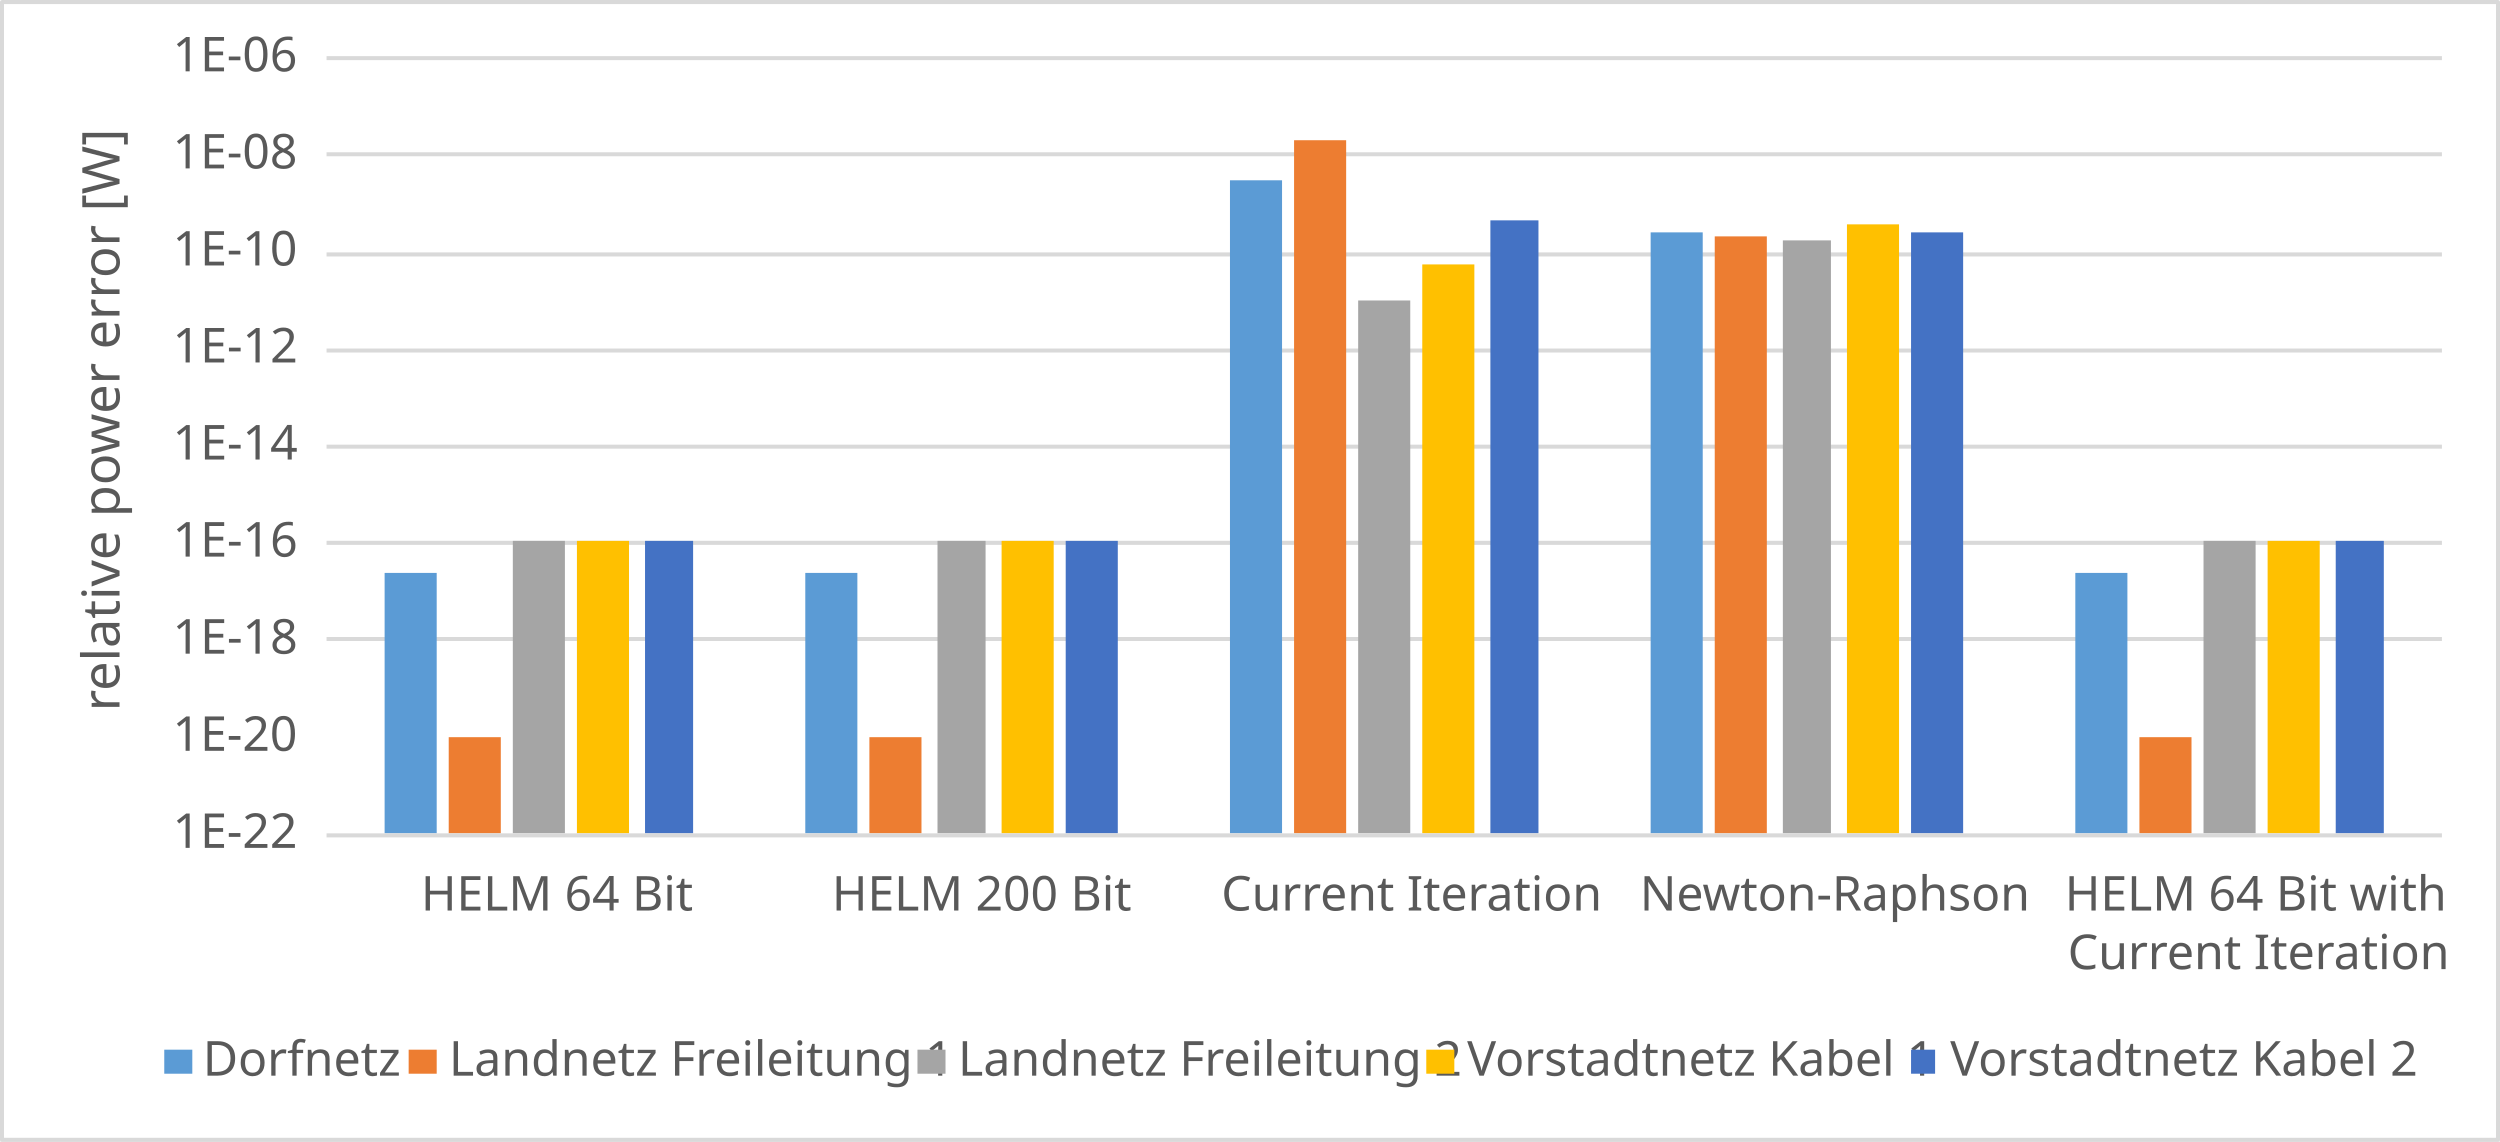
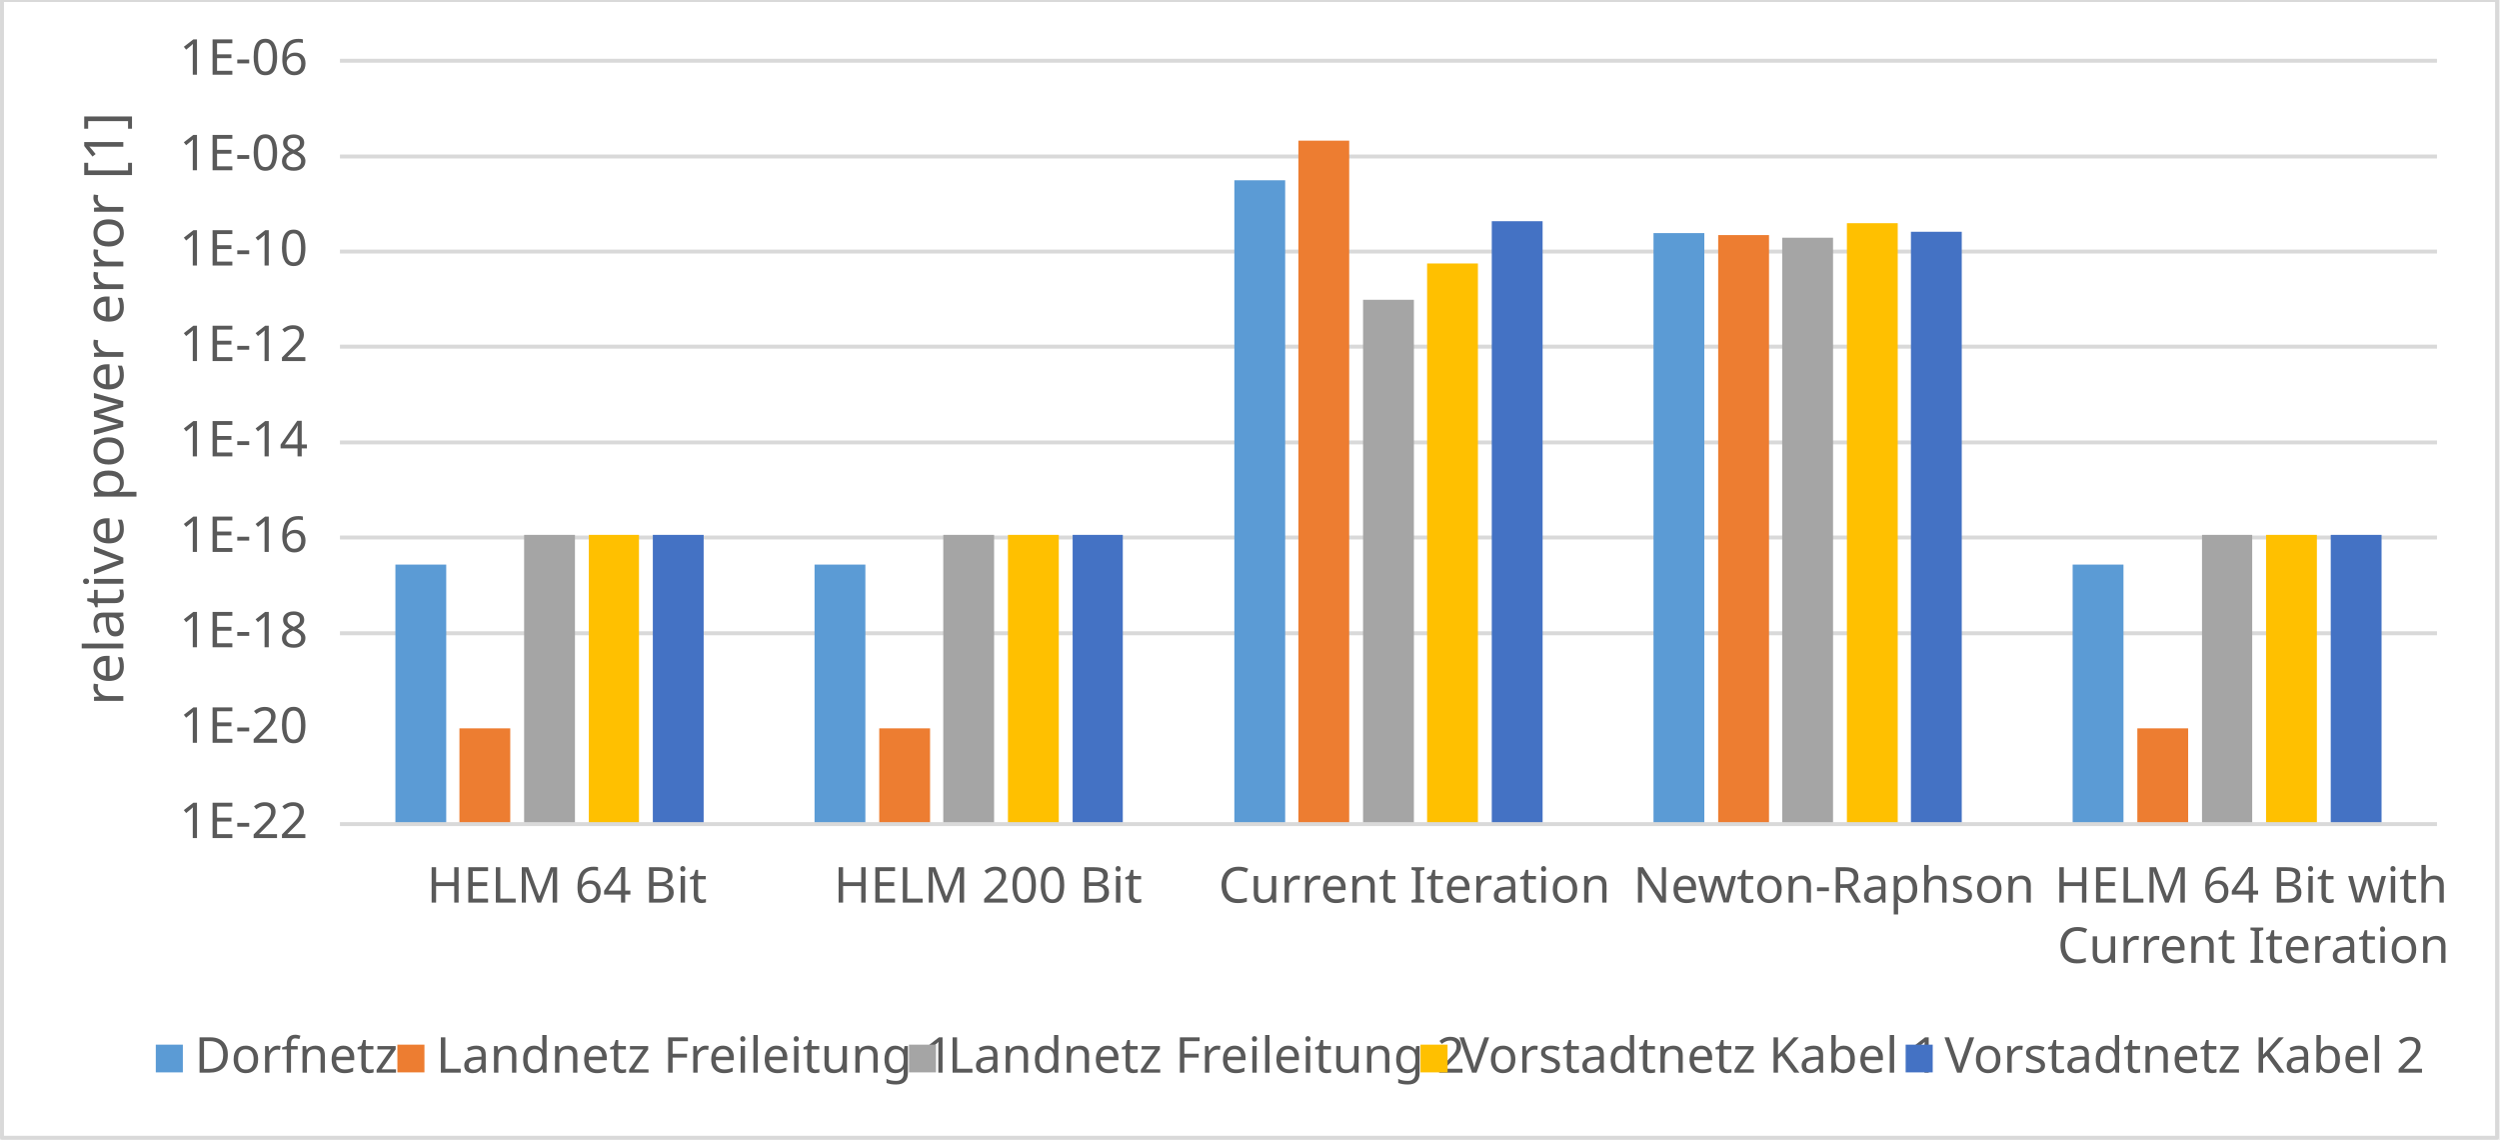
- <svg xmlns="http://www.w3.org/2000/svg" id="svg2" version="1.1" width="585.001" height="267.194" xml:space="preserve">
-   <defs id="defs6">
-     <clipPath clipPathUnits="userSpaceOnUse" id="clipPath32">
-       <path d="m 72,507 468,0 0,213 -468,0 0,-213 z" clip-rule="evenodd" id="path34" />
-     </clipPath>
-     <clipPath clipPathUnits="userSpaceOnUse" id="clipPath44">
-       <path d="m 72,507 468,0 0,213 -468,0 0,-213 z" clip-rule="evenodd" id="path46" />
-     </clipPath>
-     <clipPath clipPathUnits="userSpaceOnUse" id="clipPath56">
-       <path d="m 72,507 468,0 0,213 -468,0 0,-213 z" clip-rule="evenodd" id="path58" />
-     </clipPath>
-     <clipPath clipPathUnits="userSpaceOnUse" id="clipPath68">
-       <path d="m 72,507 468,0 0,213 -468,0 0,-213 z" clip-rule="evenodd" id="path70" />
-     </clipPath>
-     <clipPath clipPathUnits="userSpaceOnUse" id="clipPath80">
-       <path d="m 72,507 468,0 0,213 -468,0 0,-213 z" clip-rule="evenodd" id="path82" />
-     </clipPath>
-     <clipPath clipPathUnits="userSpaceOnUse" id="clipPath92">
-       <path d="m 72,507 468,0 0,213 -468,0 0,-213 z" clip-rule="evenodd" id="path94" />
-     </clipPath>
-     <clipPath clipPathUnits="userSpaceOnUse" id="clipPath104">
-       <path d="m 72,507 468,0 0,213 -468,0 0,-213 z" clip-rule="evenodd" id="path106" />
-     </clipPath>
-     <clipPath clipPathUnits="userSpaceOnUse" id="clipPath116">
-       <path d="m 72,507 468,0 0,213 -468,0 0,-213 z" clip-rule="evenodd" id="path118" />
-     </clipPath>
-     <clipPath clipPathUnits="userSpaceOnUse" id="clipPath128">
-       <path d="m 72,507 468,0 0,213 -468,0 0,-213 z" clip-rule="evenodd" id="path130" />
-     </clipPath>
-     <clipPath clipPathUnits="userSpaceOnUse" id="clipPath140">
-       <path d="m 72,507 468,0 0,213 -468,0 0,-213 z" clip-rule="evenodd" id="path142" />
-     </clipPath>
-     <clipPath clipPathUnits="userSpaceOnUse" id="clipPath152">
-       <path d="m 72,507 468,0 0,213 -468,0 0,-213 z" clip-rule="evenodd" id="path154" />
-     </clipPath>
-     <clipPath clipPathUnits="userSpaceOnUse" id="clipPath164">
-       <path d="m 72,507 468,0 0,213 -468,0 0,-213 z" clip-rule="evenodd" id="path166" />
-     </clipPath>
-     <clipPath clipPathUnits="userSpaceOnUse" id="clipPath176">
-       <path d="m 72,507 468,0 0,213 -468,0 0,-213 z" clip-rule="evenodd" id="path178" />
-     </clipPath>
-     <clipPath clipPathUnits="userSpaceOnUse" id="clipPath188">
-       <path d="m 72,507 468,0 0,213 -468,0 0,-213 z" clip-rule="evenodd" id="path190" />
-     </clipPath>
-     <clipPath clipPathUnits="userSpaceOnUse" id="clipPath200">
-       <path d="m 72,507 468,0 0,213 -468,0 0,-213 z" clip-rule="evenodd" id="path202" />
-     </clipPath>
-     <clipPath clipPathUnits="userSpaceOnUse" id="clipPath212">
-       <path d="m 72,507 468,0 0,213 -468,0 0,-213 z" clip-rule="evenodd" id="path214" />
-     </clipPath>
-     <clipPath clipPathUnits="userSpaceOnUse" id="clipPath226">
-       <path d="m 72,507 468,0 0,213 -468,0 0,-213 z" clip-rule="evenodd" id="path228" />
-     </clipPath>
-     <clipPath clipPathUnits="userSpaceOnUse" id="clipPath240">
-       <path d="m 72,507 468,0 0,213 -468,0 0,-213 z" clip-rule="evenodd" id="path242" />
-     </clipPath>
-     <clipPath clipPathUnits="userSpaceOnUse" id="clipPath254">
-       <path d="m 72,507 468,0 0,213 -468,0 0,-213 z" clip-rule="evenodd" id="path256" />
-     </clipPath>
-     <clipPath clipPathUnits="userSpaceOnUse" id="clipPath268">
-       <path d="m 72,507 468,0 0,213 -468,0 0,-213 z" clip-rule="evenodd" id="path270" />
-     </clipPath>
-     <clipPath clipPathUnits="userSpaceOnUse" id="clipPath282">
-       <path d="m 72,507 468,0 0,213 -468,0 0,-213 z" clip-rule="evenodd" id="path284" />
-     </clipPath>
-     <clipPath clipPathUnits="userSpaceOnUse" id="clipPath294">
-       <path d="M 4.397e-6,496.5 612,496.5 612,720 4.397e-6,720 l 0,-223.5 z" clip-rule="evenodd" id="path296" />
+ <svg xmlns="http://www.w3.org/2000/svg" width="567.892" height="258.904" id="svg2" version="1.1">
+   <defs id="defs4">
+     <clipPath id="clipPath3277" clipPathUnits="userSpaceOnUse">
+       <path id="path3279" clip-rule="evenodd" d="M 9.2e-7,555 595.32,555 l 0,216.12 -595.32,0 0,-216.12 z" />
+     </clipPath>
+     <clipPath id="clipPath3265" clipPathUnits="userSpaceOnUse">
+       <path id="path3267" clip-rule="evenodd" d="m 70.8,564.36 453.6,0 0,206.76 -453.6,0 0,-206.76 z" />
+     </clipPath>
+     <clipPath id="clipPath3251" clipPathUnits="userSpaceOnUse">
+       <path id="path3253" clip-rule="evenodd" d="m 70.8,564.36 453.6,0 0,206.76 -453.6,0 0,-206.76 z" />
+     </clipPath>
+     <clipPath id="clipPath3237" clipPathUnits="userSpaceOnUse">
+       <path id="path3239" clip-rule="evenodd" d="m 70.8,564.36 453.6,0 0,206.76 -453.6,0 0,-206.76 z" />
+     </clipPath>
+     <clipPath id="clipPath3223" clipPathUnits="userSpaceOnUse">
+       <path id="path3225" clip-rule="evenodd" d="m 70.8,564.36 453.6,0 0,206.76 -453.6,0 0,-206.76 z" />
+     </clipPath>
+     <clipPath id="clipPath3209" clipPathUnits="userSpaceOnUse">
+       <path id="path3211" clip-rule="evenodd" d="m 70.8,564.36 453.6,0 0,206.76 -453.6,0 0,-206.76 z" />
+     </clipPath>
+     <clipPath id="clipPath3195" clipPathUnits="userSpaceOnUse">
+       <path id="path3197" clip-rule="evenodd" d="m 70.8,564.36 453.6,0 0,206.76 -453.6,0 0,-206.76 z" />
+     </clipPath>
+     <clipPath id="clipPath3183" clipPathUnits="userSpaceOnUse">
+       <path id="path3185" clip-rule="evenodd" d="m 70.8,564.36 453.6,0 0,206.76 -453.6,0 0,-206.76 z" />
+     </clipPath>
+     <clipPath id="clipPath3171" clipPathUnits="userSpaceOnUse">
+       <path id="path3173" clip-rule="evenodd" d="m 70.8,564.36 453.6,0 0,206.76 -453.6,0 0,-206.76 z" />
+     </clipPath>
+     <clipPath id="clipPath3159" clipPathUnits="userSpaceOnUse">
+       <path id="path3161" clip-rule="evenodd" d="m 70.8,564.36 453.6,0 0,206.76 -453.6,0 0,-206.76 z" />
+     </clipPath>
+     <clipPath id="clipPath3147" clipPathUnits="userSpaceOnUse">
+       <path id="path3149" clip-rule="evenodd" d="m 70.8,564.36 453.6,0 0,206.76 -453.6,0 0,-206.76 z" />
+     </clipPath>
+     <clipPath id="clipPath3135" clipPathUnits="userSpaceOnUse">
+       <path id="path3137" clip-rule="evenodd" d="m 70.8,564.36 453.6,0 0,206.76 -453.6,0 0,-206.76 z" />
+     </clipPath>
+     <clipPath id="clipPath3123" clipPathUnits="userSpaceOnUse">
+       <path id="path3125" clip-rule="evenodd" d="m 70.8,564.36 453.6,0 0,206.76 -453.6,0 0,-206.76 z" />
+     </clipPath>
+     <clipPath id="clipPath3111" clipPathUnits="userSpaceOnUse">
+       <path id="path3113" clip-rule="evenodd" d="m 70.8,564.36 453.6,0 0,206.76 -453.6,0 0,-206.76 z" />
+     </clipPath>
+     <clipPath id="clipPath3099" clipPathUnits="userSpaceOnUse">
+       <path id="path3101" clip-rule="evenodd" d="m 70.8,564.36 453.6,0 0,206.76 -453.6,0 0,-206.76 z" />
+     </clipPath>
+     <clipPath id="clipPath3087" clipPathUnits="userSpaceOnUse">
+       <path id="path3089" clip-rule="evenodd" d="m 70.8,564.36 453.6,0 0,206.76 -453.6,0 0,-206.76 z" />
+     </clipPath>
+     <clipPath id="clipPath3075" clipPathUnits="userSpaceOnUse">
+       <path id="path3077" clip-rule="evenodd" d="m 70.8,564.36 453.6,0 0,206.76 -453.6,0 0,-206.76 z" />
+     </clipPath>
+     <clipPath id="clipPath3063" clipPathUnits="userSpaceOnUse">
+       <path id="path3065" clip-rule="evenodd" d="m 70.8,564.36 453.6,0 0,206.76 -453.6,0 0,-206.76 z" />
+     </clipPath>
+     <clipPath id="clipPath3051" clipPathUnits="userSpaceOnUse">
+       <path id="path3053" clip-rule="evenodd" d="m 70.8,564.36 453.6,0 0,206.76 -453.6,0 0,-206.76 z" />
+     </clipPath>
+     <clipPath id="clipPath3039" clipPathUnits="userSpaceOnUse">
+       <path id="path3041" clip-rule="evenodd" d="m 70.8,564.36 453.6,0 0,206.76 -453.6,0 0,-206.76 z" />
+     </clipPath>
+     <clipPath id="clipPath3027" clipPathUnits="userSpaceOnUse">
+       <path id="path3029" clip-rule="evenodd" d="m 70.8,564.36 453.6,0 0,206.76 -453.6,0 0,-206.76 z" />
+     </clipPath>
+     <clipPath id="clipPath3015" clipPathUnits="userSpaceOnUse">
+       <path id="path3017" clip-rule="evenodd" d="m 70.8,564.36 453.6,0 0,206.76 -453.6,0 0,-206.76 z" />
    </clipPath>
  </defs>
-   <g id="g10" transform="matrix(1.25,0,0,-1.25,-89.99953,900)">
-     <path d="m 72,507 468,0 0,213 -468,0 0,-213 z" style="fill:#ffffff;fill-opacity:1;fill-rule:evenodd;stroke:none" id="path12" />
-     <path d="m 133.13,600.38 396,0 m -396,18 396,0 m -396,18 396,0 m -396,18 396,0 m -396,17.99 396,0 m -396,18.75 396,0 m -396,18 396,0" style="fill:none;stroke:#d9d9d9;stroke-width:0.751;stroke-linecap:butt;stroke-linejoin:round;stroke-miterlimit:10;stroke-opacity:1;stroke-dasharray:none" id="path14" />
-     <path d="m 144,612.75 9.75,0 0,-48.75 -9.75,0 0,48.75 z m 78.75,0 9.75,0 0,-48.75 -9.75,0 0,48.75 z m 79.5,73.5 9.75,0 0,-122.25 -9.75,0 0,122.25 z m 78.75,-9.75 9.75,0 0,-112.5 -9.75,0 0,112.5 z m 79.5,-63.75 9.75,0 0,-48.75 -9.75,0 0,48.75 z" style="fill:#5b9bd5;fill-opacity:1;fill-rule:nonzero;stroke:none" id="path16" />
-     <path d="m 156,582 9.75,0 0,-18 -9.75,0 0,18 z m 78.75,0 9.75,0 0,-18 -9.75,0 0,18 z m 79.5,111.75 9.75,0 0,-129.75 -9.75,0 0,129.75 z m 78.75,-18 9.75,0 0,-111.75 -9.75,0 0,111.75 z m 79.5,-93.75 9.75,0 0,-18 -9.75,0 0,18 z" style="fill:#ed7d31;fill-opacity:1;fill-rule:nonzero;stroke:none" id="path18" />
-     <path d="m 168,618.75 9.75,0 0,-54.75 -9.75,0 0,54.75 z m 79.5,0 9,0 0,-54.75 -9,0 0,54.75 z m 78.75,45 9.75,0 0,-99.75 -9.75,0 0,99.75 z m 79.5,11.25 9,0 0,-111 -9,0 0,111 z m 78.75,-56.25 9.75,0 0,-54.75 -9.75,0 0,54.75 z" style="fill:#a5a5a5;fill-opacity:1;fill-rule:nonzero;stroke:none" id="path20" />
-     <path d="m 180,618.75 9.75,0 0,-54.75 -9.75,0 0,54.75 z m 79.5,0 9.75,0 0,-54.75 -9.75,0 0,54.75 z m 78.75,51.75 9.75,0 0,-106.5 -9.75,0 0,106.5 z m 79.5,7.5 9.75,0 0,-114 -9.75,0 0,114 z m 78.75,-59.25 9.75,0 0,-54.75 -9.75,0 0,54.75 z" style="fill:#ffc000;fill-opacity:1;fill-rule:nonzero;stroke:none" id="path22" />
-     <path d="m 192.75,618.75 9,0 0,-54.75 -9,0 0,54.75 z m 78.75,0 9.75,0 0,-54.75 -9.75,0 0,54.75 z m 79.5,60 9,0 0,-114.75 -9,0 0,114.75 z m 78.75,-2.25 9.75,0 0,-112.5 -9.75,0 0,112.5 z m 79.5,-57.75 9,0 0,-54.75 -9,0 0,54.75 z" style="fill:#4472c4;fill-opacity:1;fill-rule:nonzero;stroke:none" id="path24" />
-     <path d="m 133.13,563.62 396,0" style="fill:none;stroke:#d9d9d9;stroke-width:0.751;stroke-linecap:butt;stroke-linejoin:round;stroke-miterlimit:10;stroke-opacity:1;stroke-dasharray:none" id="path26" />
-     <g id="g28">
-       <g id="g30" clip-path="url(#clipPath32)">
-         <text transform="matrix(1,0,0,-1,104.32,561.28)" id="text36">
-           <tspan style="font-size:9px;font-variant:normal;font-weight:normal;writing-mode:lr-tb;fill:#595959;fill-opacity:1;fill-rule:nonzero;stroke:none;font-family:Calibri;-inkscape-font-specification:Calibri" x="0 4.5 8.991 11.979 16.479" y="0" id="tspan38">1E-22</tspan>
-         </text>
-       </g>
-     </g>
-     <g id="g40">
-       <g id="g42" clip-path="url(#clipPath44)">
-         <text transform="matrix(1,0,0,-1,104.32,579.45)" id="text48">
-           <tspan style="font-size:9px;font-variant:normal;font-weight:normal;writing-mode:lr-tb;fill:#595959;fill-opacity:1;fill-rule:nonzero;stroke:none;font-family:Calibri;-inkscape-font-specification:Calibri" x="0 4.5 8.991 11.979 16.479" y="0" id="tspan50">1E-20</tspan>
-         </text>
-       </g>
-     </g>
-     <g id="g52">
-       <g id="g54" clip-path="url(#clipPath56)">
-         <text transform="matrix(1,0,0,-1,104.32,597.63)" id="text60">
-           <tspan style="font-size:9.025px;font-variant:normal;font-weight:normal;writing-mode:lr-tb;fill:#595959;fill-opacity:1;fill-rule:nonzero;stroke:none;font-family:Calibri;-inkscape-font-specification:Calibri" x="0 4.503 8.998 11.985 16.489" y="0" id="tspan62">1E-18</tspan>
-         </text>
-       </g>
-     </g>
-     <g id="g64">
-       <g id="g66" clip-path="url(#clipPath68)">
-         <text transform="matrix(1,0,0,-1,104.32,615.8)" id="text72">
-           <tspan style="font-size:9.025px;font-variant:normal;font-weight:normal;writing-mode:lr-tb;fill:#595959;fill-opacity:1;fill-rule:nonzero;stroke:none;font-family:Calibri;-inkscape-font-specification:Calibri" x="0 4.503 8.998 11.985 16.489" y="0" id="tspan74">1E-16</tspan>
-         </text>
-       </g>
-     </g>
-     <g id="g76">
-       <g id="g78" clip-path="url(#clipPath80)">
-         <text transform="matrix(1,0,0,-1,104.32,633.97)" id="text84">
-           <tspan style="font-size:9.025px;font-variant:normal;font-weight:normal;writing-mode:lr-tb;fill:#595959;fill-opacity:1;fill-rule:nonzero;stroke:none;font-family:Calibri;-inkscape-font-specification:Calibri" x="0 4.503 8.998 11.985 16.489" y="0" id="tspan86">1E-14</tspan>
-         </text>
-       </g>
-     </g>
-     <g id="g88">
-       <g id="g90" clip-path="url(#clipPath92)">
-         <text transform="matrix(1,0,0,-1,104.32,652.15)" id="text96">
-           <tspan style="font-size:9.025px;font-variant:normal;font-weight:normal;writing-mode:lr-tb;fill:#595959;fill-opacity:1;fill-rule:nonzero;stroke:none;font-family:Calibri;-inkscape-font-specification:Calibri" x="0 4.503 8.998 11.985 16.489" y="0" id="tspan98">1E-12</tspan>
-         </text>
-       </g>
-     </g>
-     <g id="g100">
-       <g id="g102" clip-path="url(#clipPath104)">
-         <text transform="matrix(1,0,0,-1,104.32,670.3)" id="text108">
-           <tspan style="font-size:9px;font-variant:normal;font-weight:normal;writing-mode:lr-tb;fill:#595959;fill-opacity:1;fill-rule:nonzero;stroke:none;font-family:Calibri;-inkscape-font-specification:Calibri" x="0 4.5 8.991 11.979 16.479" y="0" id="tspan110">1E-10</tspan>
-         </text>
-       </g>
-     </g>
-     <g id="g112">
-       <g id="g114" clip-path="url(#clipPath116)">
-         <text transform="matrix(1,0,0,-1,104.32,688.47)" id="text120">
-           <tspan style="font-size:9px;font-variant:normal;font-weight:normal;writing-mode:lr-tb;fill:#595959;fill-opacity:1;fill-rule:nonzero;stroke:none;font-family:Calibri;-inkscape-font-specification:Calibri" x="0 4.5 8.991 11.979 16.479" y="0" id="tspan122">1E-08</tspan>
-         </text>
-       </g>
-     </g>
-     <g id="g124">
-       <g id="g126" clip-path="url(#clipPath128)">
-         <text transform="matrix(1,0,0,-1,104.32,706.65)" id="text132">
-           <tspan style="font-size:9px;font-variant:normal;font-weight:normal;writing-mode:lr-tb;fill:#595959;fill-opacity:1;fill-rule:nonzero;stroke:none;font-family:Calibri;-inkscape-font-specification:Calibri" x="0 4.5 8.991 11.979 16.479" y="0" id="tspan134">1E-06</tspan>
-         </text>
-       </g>
-     </g>
-     <g id="g136">
-       <g id="g138" clip-path="url(#clipPath140)">
-         <text transform="matrix(1,0,0,-1,150.8,549.55)" id="text144">
-           <tspan style="font-size:9px;font-variant:normal;font-weight:normal;writing-mode:lr-tb;fill:#595959;fill-opacity:1;fill-rule:nonzero;stroke:none;font-family:Calibri;-inkscape-font-specification:Calibri" x="0 5.247 9.738 13.491 21.735 23.238 27.738 32.976 34.479 39.717 41.958" y="0" id="tspan146">HELM 64 Bit</tspan>
-         </text>
-       </g>
-     </g>
-     <g id="g148">
-       <g id="g150" clip-path="url(#clipPath152)">
-         <text transform="matrix(1,0,0,-1,227.73,549.55)" id="text156">
-           <tspan style="font-size:9px;font-variant:normal;font-weight:normal;writing-mode:lr-tb;fill:#595959;fill-opacity:1;fill-rule:nonzero;stroke:none;font-family:Calibri;-inkscape-font-specification:Calibri" x="0 5.274 9.765 13.518 21.78 23.283 27.783 33.048 37.548 39.051 44.316 46.557" y="0" id="tspan158">HELM 200 Bit</tspan>
-         </text>
-       </g>
-     </g>
-     <g id="g160">
-       <g id="g162" clip-path="url(#clipPath164)">
-         <text transform="matrix(1,0,0,-1,300.63,549.55)" id="text168">
-           <tspan style="font-size:9px;font-variant:normal;font-weight:normal;writing-mode:lr-tb;fill:#595959;fill-opacity:1;fill-rule:nonzero;stroke:none;font-family:Calibri;-inkscape-font-specification:Calibri" x="0 4.5 9.738 12.735 15.732 20.214 24.732 27.747 29.97 32.238 35.217 39.699 42.714 47.205 50.22 52.443 56.943" y="0" id="tspan170">Current Iteration</tspan>
-         </text>
-       </g>
-     </g>
-     <g id="g172">
-       <g id="g174" clip-path="url(#clipPath176)">
-         <text transform="matrix(1,0,0,-1,378.98,549.55)" id="text180">
-           <tspan style="font-size:9px;font-variant:normal;font-weight:normal;writing-mode:lr-tb;fill:#595959;fill-opacity:1;fill-rule:nonzero;stroke:none;font-family:Calibri;-inkscape-font-specification:Calibri" x="0 5.994 10.476 16.497 19.512 24.741 29.241 32.229 36.729 41.22 45.72 50.958 53.955 59.193" y="0" id="tspan182">Newton-Raphson</tspan>
-         </text>
-       </g>
-     </g>
-     <g id="g184">
-       <g id="g186" clip-path="url(#clipPath188)">
-         <text transform="matrix(1,0,0,-1,458.53,549.55)" id="text192">
-           <tspan style="font-size:9px;font-variant:normal;font-weight:normal;writing-mode:lr-tb;fill:#595959;fill-opacity:1;fill-rule:nonzero;stroke:none;font-family:Calibri;-inkscape-font-specification:Calibri" x="0 5.274 9.792 13.572 21.834 23.337 27.864 33.129 34.632 39.897 42.138 45.153 46.665 53.433 55.674 58.689" y="0" id="tspan194">HELM 64 Bit with</tspan>
-         </text>
-       </g>
-     </g>
-     <g id="g196">
-       <g id="g198" clip-path="url(#clipPath200)">
-         <text transform="matrix(1,0,0,-1,459.08,538.58)" id="text204">
-           <tspan style="font-size:9.025px;font-variant:normal;font-weight:normal;writing-mode:lr-tb;fill:#595959;fill-opacity:1;fill-rule:nonzero;stroke:none;font-family:Calibri;-inkscape-font-specification:Calibri" x="0 4.503 9.747 12.743 15.74 20.234 24.738 27.761 29.981 32.255 35.234 39.728 42.733 47.228 50.251 52.471 56.975" y="0" id="tspan206">Current Iteration</tspan>
-         </text>
-       </g>
-     </g>
-     <g id="g208">
-       <g id="g210" clip-path="url(#clipPath212)">
-         <text transform="matrix(-4.4e-8,1,1,4.4e-8,94.375,586.85)" id="text216">
-           <tspan style="font-size:9.75px;font-variant:normal;font-weight:normal;writing-mode:lr-tb;fill:#595959;fill-opacity:1;fill-rule:nonzero;stroke:none;font-family:Calibri;-inkscape-font-specification:Calibri" x="0 3.764 8.288 11.3 16.565 19.588 22.601 27.115 31.639 33.14 38.405 43.67 50.446 54.971 58.734 61.747 66.271 70.034 73.798 79.063 82.826 84.328 87.341 96.359" y="0" id="tspan218">relative power error [W]</tspan>
-         </text>
-       </g>
-     </g>
-     <path d="m 102.75,519 5.25,0 0,4.5 -5.25,0 0,-4.5 z" style="fill:#5b9bd5;fill-opacity:1;fill-rule:evenodd;stroke:none" id="path220" />
-     <g id="g222">
-       <g id="g224" clip-path="url(#clipPath226)">
-         <text transform="matrix(1,0,0,-1,109.97,518.63)" id="text230">
-           <tspan style="font-size:9.025px;font-variant:normal;font-weight:normal;writing-mode:lr-tb;fill:#595959;fill-opacity:1;fill-rule:nonzero;stroke:none;font-family:Calibri;-inkscape-font-specification:Calibri" x="0 5.271 10.532 13.528 16.516 21.019 25.514 28.537" y="0" id="tspan232">Dorfnetz</tspan>
-         </text>
-       </g>
-     </g>
-     <path d="m 148.5,519 5.25,0 0,4.5 -5.25,0 0,-4.5 z" style="fill:#ed7d31;fill-opacity:1;fill-rule:evenodd;stroke:none" id="path234" />
-     <g id="g236">
-       <g id="g238" clip-path="url(#clipPath240)">
-         <text transform="matrix(1,0,0,-1,156.05,518.63)" id="text244">
-           <tspan style="font-size:9.025px;font-variant:normal;font-weight:normal;writing-mode:lr-tb;fill:#595959;fill-opacity:1;fill-rule:nonzero;stroke:none;font-family:Calibri;-inkscape-font-specification:Calibri" x="0 3.754 8.249 12.752 17.256 22.499 26.994 30.017 32.995 35.234 39.728 42.724 47.219 49.466 50.964 55.459 57.706 60.729 65.206 70.449 74.204 76.442" y="0" id="tspan246">Landnetz Freileitung 1</tspan>
-         </text>
-       </g>
-     </g>
-     <path d="m 243.75,519 5.25,0 0,4.5 -5.25,0 0,-4.5 z" style="fill:#a5a5a5;fill-opacity:1;fill-rule:evenodd;stroke:none" id="path248" />
-     <g id="g250">
-       <g id="g252" clip-path="url(#clipPath254)">
-         <text transform="matrix(1,0,0,-1,251.35,518.63)" id="text258">
-           <tspan style="font-size:9.025px;font-variant:normal;font-weight:normal;writing-mode:lr-tb;fill:#595959;fill-opacity:1;fill-rule:nonzero;stroke:none;font-family:Calibri;-inkscape-font-specification:Calibri" x="0 3.754 8.249 12.752 17.256 22.499 26.994 30.017 32.995 35.234 39.728 42.724 47.219 49.466 50.964 55.459 57.706 60.729 65.206 70.449 74.204 76.442" y="0" id="tspan260">Landnetz Freileitung 2</tspan>
-         </text>
-       </g>
-     </g>
-     <path d="m 339,519 5.25,0 0,4.5 -5.25,0 0,-4.5 z" style="fill:#ffc000;fill-opacity:1;fill-rule:evenodd;stroke:none" id="path262" />
-     <g id="g264">
-       <g id="g266" clip-path="url(#clipPath268)">
-         <text transform="matrix(1,0,0,-1,346.65,518.63)" id="text272">
-           <tspan style="font-size:9.025px;font-variant:normal;font-weight:normal;writing-mode:lr-tb;fill:#595959;fill-opacity:1;fill-rule:nonzero;stroke:none;font-family:Calibri;-inkscape-font-specification:Calibri" x="0 5.244 9.747 12.743 16.489 19.512 23.979 28.483 31.506 35.983 40.477 43.501 47.228 49.466 53.97 58.464 62.967 67.462 69.709 71.947" y="0" id="tspan274">Vorstadtnetz Kabel 1</tspan>
-         </text>
-       </g>
-     </g>
-     <path d="m 429.75,519 4.5,0 0,4.5 -4.5,0 0,-4.5 z" style="fill:#4472c4;fill-opacity:1;fill-rule:evenodd;stroke:none" id="path276" />
-     <g id="g278">
-       <g id="g280" clip-path="url(#clipPath282)">
-         <text transform="matrix(1,0,0,-1,437.08,518.63)" id="text286">
-           <tspan style="font-size:9.025px;font-variant:normal;font-weight:normal;writing-mode:lr-tb;fill:#595959;fill-opacity:1;fill-rule:nonzero;stroke:none;font-family:Calibri;-inkscape-font-specification:Calibri" x="0 5.244 9.747 12.743 16.489 19.512 23.979 28.483 31.506 35.983 40.477 43.501 47.228 49.466 53.97 58.464 62.967 67.462 69.709 71.947" y="0" id="tspan288">Vorstadtnetz Kabel 2</tspan>
-         </text>
-       </g>
-     </g>
-     <g id="g290">
-       <g id="g292" clip-path="url(#clipPath294)">
-         <path d="m 72.375,506.62 467.25,0 0,213 -467.25,0 0,-213 z" style="fill:none;stroke:#d9d9d9;stroke-width:0.751;stroke-linecap:butt;stroke-linejoin:round;stroke-miterlimit:10;stroke-opacity:1;stroke-dasharray:none" id="path298" />
+   <g id="layer1" transform="translate(-66.04591,-402.9122)">
+     <g transform="matrix(1.25,0,0,-1.25,-22,1366.812)" id="g2993">
+       <path id="path2995" style="fill:#ffffff;fill-opacity:1;fill-rule:evenodd;stroke:none" d="m 70.8,564.36 453.6,0 0,206.76 -453.6,0 0,-206.76 z" />
+       <path id="path2997" style="fill:none;stroke:#d9d9d9;stroke-width:0.72;stroke-linecap:butt;stroke-linejoin:round;stroke-miterlimit:10;stroke-opacity:1;stroke-dasharray:none" d="m 132.24,656.04 381.24,0 m -381.24,17.4 381.24,0 m -381.24,17.28 381.24,0 m -381.24,17.4 381.24,0 m -381.24,17.28 381.24,0 m -381.24,17.28 381.24,0 m -381.24,17.4 381.24,0" />
+       <path id="path2999" style="fill:#5b9bd5;fill-opacity:1;fill-rule:nonzero;stroke:none" d="m 142.32,668.52 9.24,0 0,-47.16 -9.24,0 0,47.16 z m 76.2,0 9.24,0 0,-47.16 -9.24,0 0,47.16 z m 76.32,69.84 9.24,0 0,-117 -9.24,0 0,117 z m 76.2,-9.6 9.24,0 0,-107.4 -9.24,0 0,107.4 z m 76.2,-60.24 9.24,0 0,-47.16 -9.24,0 0,47.16 z" />
+       <path id="path3001" style="fill:#ed7d31;fill-opacity:1;fill-rule:nonzero;stroke:none" d="m 153.96,638.76 9.24,0 0,-17.4 -9.24,0 0,17.4 z m 76.32,0 9.24,0 0,-17.4 -9.24,0 0,17.4 z m 76.2,106.8 9.24,0 0,-124.2 -9.24,0 0,124.2 z m 76.32,-17.16 9.24,0 0,-107.04 -9.24,0 0,107.04 z m 76.2,-89.64 9.24,0 0,-17.4 -9.24,0 0,17.4 z" />
+       <path id="path3003" style="fill:#a5a5a5;fill-opacity:1;fill-rule:nonzero;stroke:none" d="m 165.72,673.92 9.24,0 0,-52.56 -9.24,0 0,52.56 z m 76.2,0 9.24,0 0,-52.56 -9.24,0 0,52.56 z m 76.32,42.72 9.24,0 0,-95.28 -9.24,0 0,95.28 z m 76.2,11.28 9.24,0 0,-106.56 -9.24,0 0,106.56 z m 76.32,-54 9.12,0 0,-52.56 -9.12,0 0,52.56 z" />
+       <path id="path3005" style="fill:#ffc000;fill-opacity:1;fill-rule:nonzero;stroke:none" d="m 177.48,673.92 9.12,0 0,-52.56 -9.12,0 0,52.56 z m 76.2,0 9.24,0 0,-52.56 -9.24,0 0,52.56 z m 76.2,49.32 9.24,0 0,-101.88 -9.24,0 0,101.88 z m 76.32,7.32 9.24,0 0,-109.2 -9.24,0 0,109.2 z m 76.2,-56.64 9.24,0 0,-52.56 -9.24,0 0,52.56 z" />
+       <path id="path3007" style="fill:#4472c4;fill-opacity:1;fill-rule:nonzero;stroke:none" d="m 189.12,673.92 9.24,0 0,-52.56 -9.24,0 0,52.56 z m 76.32,0 9.12,0 0,-52.56 -9.12,0 0,52.56 z m 76.2,57 9.24,0 0,-109.56 -9.24,0 0,109.56 z m 76.2,-1.92 9.24,0 0,-107.64 -9.24,0 0,107.64 z m 76.32,-55.08 9.24,0 0,-52.56 -9.24,0 0,52.56 z" />
+       <path id="path3009" style="fill:none;stroke:#d9d9d9;stroke-width:0.72;stroke-linecap:butt;stroke-linejoin:round;stroke-miterlimit:10;stroke-opacity:1;stroke-dasharray:none" d="m 132.24,621.36 381.24,0" />
+       <g id="g3011">
+         <g clip-path="url(#clipPath3015)" id="g3013">
+           <text id="text3019" transform="matrix(1,0,0,-1,103.06,618.82)">
+             <tspan id="tspan3021" y="0" x="0 4.563 8.991 11.745 16.308" style="font-size:9px;font-variant:normal;font-weight:normal;writing-mode:lr-tb;fill:#595959;fill-opacity:1;fill-rule:nonzero;stroke:none;font-family:Calibri;-inkscape-font-specification:Calibri">1E-22</tspan>
+           </text>
+         </g>
+       </g>
+       <g id="g3023">
+         <g clip-path="url(#clipPath3027)" id="g3025">
+           <text id="text3031" transform="matrix(1,0,0,-1,103.06,636.14)">
+             <tspan id="tspan3033" y="0" x="0 4.563 8.991 11.745 16.308" style="font-size:9px;font-variant:normal;font-weight:normal;writing-mode:lr-tb;fill:#595959;fill-opacity:1;fill-rule:nonzero;stroke:none;font-family:Calibri;-inkscape-font-specification:Calibri">1E-20</tspan>
+           </text>
+         </g>
+       </g>
+       <g id="g3035">
+         <g clip-path="url(#clipPath3039)" id="g3037">
+           <text id="text3043" transform="matrix(1,0,0,-1,103.06,653.5)">
+             <tspan id="tspan3045" y="0" x="0 4.563 8.991 11.745 16.308" style="font-size:9px;font-variant:normal;font-weight:normal;writing-mode:lr-tb;fill:#595959;fill-opacity:1;fill-rule:nonzero;stroke:none;font-family:Calibri;-inkscape-font-specification:Calibri">1E-18</tspan>
+           </text>
+         </g>
+       </g>
+       <g id="g3047">
+         <g clip-path="url(#clipPath3051)" id="g3049">
+           <text id="text3055" transform="matrix(1,0,0,-1,103.06,670.82)">
+             <tspan id="tspan3057" y="0" x="0 4.563 8.991 11.745 16.308" style="font-size:9px;font-variant:normal;font-weight:normal;writing-mode:lr-tb;fill:#595959;fill-opacity:1;fill-rule:nonzero;stroke:none;font-family:Calibri;-inkscape-font-specification:Calibri">1E-16</tspan>
+           </text>
+         </g>
+       </g>
+       <g id="g3059">
+         <g clip-path="url(#clipPath3063)" id="g3061">
+           <text id="text3067" transform="matrix(1,0,0,-1,103.06,688.18)">
+             <tspan id="tspan3069" y="0" x="0 4.563 8.991 11.745 16.308" style="font-size:9px;font-variant:normal;font-weight:normal;writing-mode:lr-tb;fill:#595959;fill-opacity:1;fill-rule:nonzero;stroke:none;font-family:Calibri;-inkscape-font-specification:Calibri">1E-14</tspan>
+           </text>
+         </g>
+       </g>
+       <g id="g3071">
+         <g clip-path="url(#clipPath3075)" id="g3073">
+           <text id="text3079" transform="matrix(1,0,0,-1,103.06,705.5)">
+             <tspan id="tspan3081" y="0" x="0 4.563 8.991 11.745 16.308" style="font-size:9px;font-variant:normal;font-weight:normal;writing-mode:lr-tb;fill:#595959;fill-opacity:1;fill-rule:nonzero;stroke:none;font-family:Calibri;-inkscape-font-specification:Calibri">1E-12</tspan>
+           </text>
+         </g>
+       </g>
+       <g id="g3083">
+         <g clip-path="url(#clipPath3087)" id="g3085">
+           <text id="text3091" transform="matrix(1,0,0,-1,103.06,722.86)">
+             <tspan id="tspan3093" y="0" x="0 4.563 8.991 11.745 16.308" style="font-size:9px;font-variant:normal;font-weight:normal;writing-mode:lr-tb;fill:#595959;fill-opacity:1;fill-rule:nonzero;stroke:none;font-family:Calibri;-inkscape-font-specification:Calibri">1E-10</tspan>
+           </text>
+         </g>
+       </g>
+       <g id="g3095">
+         <g clip-path="url(#clipPath3099)" id="g3097">
+           <text id="text3103" transform="matrix(1,0,0,-1,103.06,740.18)">
+             <tspan id="tspan3105" y="0" x="0 4.563 8.991 11.745 16.308" style="font-size:9px;font-variant:normal;font-weight:normal;writing-mode:lr-tb;fill:#595959;fill-opacity:1;fill-rule:nonzero;stroke:none;font-family:Calibri;-inkscape-font-specification:Calibri">1E-08</tspan>
+           </text>
+         </g>
+       </g>
+       <g id="g3107">
+         <g clip-path="url(#clipPath3111)" id="g3109">
+           <text id="text3115" transform="matrix(1,0,0,-1,103.06,757.54)">
+             <tspan id="tspan3117" y="0" x="0 4.563 8.991 11.745 16.308" style="font-size:9px;font-variant:normal;font-weight:normal;writing-mode:lr-tb;fill:#595959;fill-opacity:1;fill-rule:nonzero;stroke:none;font-family:Calibri;-inkscape-font-specification:Calibri">1E-06</tspan>
+           </text>
+         </g>
+       </g>
+       <g id="g3119">
+         <g clip-path="url(#clipPath3123)" id="g3121">
+           <text id="text3127" transform="matrix(1,0,0,-1,148.03,607.1)">
+             <tspan id="tspan3129" y="0" x="0 5.634 9.954 13.788 21.483 23.517 28.08 32.643 34.677 39.573 41.643" style="font-size:9px;font-variant:normal;font-weight:normal;writing-mode:lr-tb;fill:#595959;fill-opacity:1;fill-rule:nonzero;stroke:none;font-family:Calibri;-inkscape-font-specification:Calibri">HELM 64 Bit</tspan>
+           </text>
+         </g>
+       </g>
+       <g id="g3131">
+         <g clip-path="url(#clipPath3135)" id="g3133">
+           <text id="text3139" transform="matrix(1,0,0,-1,222.02,607.1)">
+             <tspan id="tspan3141" y="0" x="0 5.634 9.954 13.788 21.483 23.517 28.08 32.643 37.206 39.24 44.136 46.206" style="font-size:9px;font-variant:normal;font-weight:normal;writing-mode:lr-tb;fill:#595959;fill-opacity:1;fill-rule:nonzero;stroke:none;font-family:Calibri;-inkscape-font-specification:Calibri">HELM 200 Bit</tspan>
+           </text>
+         </g>
+       </g>
+       <g id="g3143">
+         <g clip-path="url(#clipPath3147)" id="g3145">
+           <text id="text3151" transform="matrix(1,0,0,-1,291.96,607.1)">
+             <tspan id="tspan3153" y="0" x="0 4.797 9.477 12.708 15.849 20.268 25.056 28.071 30.105 32.373 35.388 39.816 42.957 47.268 50.256 52.299 57.087" style="font-size:9px;font-variant:normal;font-weight:normal;writing-mode:lr-tb;fill:#595959;fill-opacity:1;fill-rule:nonzero;stroke:none;font-family:Calibri;-inkscape-font-specification:Calibri">Current Iteration</tspan>
+           </text>
+         </g>
+       </g>
+       <g id="g3155">
+         <g clip-path="url(#clipPath3159)" id="g3157">
+           <text id="text3163" transform="matrix(1,0,0,-1,367.34,607.1)">
+             <tspan id="tspan3165" y="0" x="0 5.76 10.314 16.677 19.791 24.471 29.151 31.905 36.819 41.13 45.819 50.607 54.09 58.878" style="font-size:9px;font-variant:normal;font-weight:normal;writing-mode:lr-tb;fill:#595959;fill-opacity:1;fill-rule:nonzero;stroke:none;font-family:Calibri;-inkscape-font-specification:Calibri">Newton-Raphson</tspan>
+           </text>
+         </g>
+       </g>
+       <g id="g3167">
+         <g clip-path="url(#clipPath3171)" id="g3169">
+           <text id="text3175" transform="matrix(1,0,0,-1,443.95,607.1)">
+             <tspan id="tspan3177" y="0" x="0 5.634 9.954 13.788 21.483 23.517 28.08 32.643 34.677 39.573 41.643 44.631 46.665 53.145 55.188 58.203" style="font-size:9px;font-variant:normal;font-weight:normal;writing-mode:lr-tb;fill:#595959;fill-opacity:1;fill-rule:nonzero;stroke:none;font-family:Calibri;-inkscape-font-specification:Calibri">HELM 64 Bit with</tspan>
+           </text>
+         </g>
+       </g>
+       <g id="g3179">
+         <g clip-path="url(#clipPath3183)" id="g3181">
+           <text id="text3187" transform="matrix(1,0,0,-1,444.48,596.14)">
+             <tspan id="tspan3189" y="0" x="0 4.797 9.477 12.708 15.849 20.268 25.056 28.071 30.105 32.373 35.388 39.816 42.957 47.268 50.256 52.299 57.087" style="font-size:9px;font-variant:normal;font-weight:normal;writing-mode:lr-tb;fill:#595959;fill-opacity:1;fill-rule:nonzero;stroke:none;font-family:Calibri;-inkscape-font-specification:Calibri">Current Iteration</tspan>
+           </text>
+         </g>
+       </g>
+       <g id="g3191">
+         <g clip-path="url(#clipPath3195)" id="g3193">
+           <text id="text3199" transform="matrix(-4.4e-8,1,1,4.4e-8,92.856,642.91)">
+             <tspan id="tspan3201" y="0" x="0 3.476 8.396 10.687 15.458 18.824 21.115 25.547 30.468 32.858 38.127 43.396 50.477 55.398 58.874 61.264 66.184 69.66 73.136 78.415 81.891 84.282 87.279 92.329" style="font-size:9.96px;font-variant:normal;font-weight:normal;writing-mode:lr-tb;fill:#595959;fill-opacity:1;fill-rule:nonzero;stroke:none;font-family:Calibri;-inkscape-font-specification:Calibri">relative power error [1]</tspan>
+           </text>
+         </g>
+       </g>
+       <path id="path3203" style="fill:#5b9bd5;fill-opacity:1;fill-rule:evenodd;stroke:none" d="m 98.76,576.24 4.92,0 0,5.04 -4.92,0 0,-5.04 z" />
+       <g id="g3205">
+         <g clip-path="url(#clipPath3209)" id="g3207">
+           <text id="text3213" transform="matrix(1,0,0,-1,105.84,576.19)">
+             <tspan id="tspan3215" y="0" x="0 5.535 10.314 13.455 16.2 20.871 25.308 28.422" style="font-size:9px;font-variant:normal;font-weight:normal;writing-mode:lr-tb;fill:#595959;fill-opacity:1;fill-rule:nonzero;stroke:none;font-family:Calibri;-inkscape-font-specification:Calibri">Dorfnetz</tspan>
+           </text>
+         </g>
+       </g>
+       <path id="path3217" style="fill:#ed7d31;fill-opacity:1;fill-rule:evenodd;stroke:none" d="m 142.68,576.24 4.92,0 0,5.04 -4.92,0 0,-5.04 z" />
+       <g id="g3219">
+         <g clip-path="url(#clipPath3223)" id="g3221">
+           <text id="text3227" transform="matrix(1,0,0,-1,149.71,576.19)">
+             <tspan id="tspan3229" y="0" x="0 3.834 8.037 12.825 17.505 22.293 26.73 29.745 33.318 35.352 39.438 42.579 47.106 49.149 51.192 55.629 57.78 60.795 65.457 70.245 74.448 76.482" style="font-size:9px;font-variant:normal;font-weight:normal;writing-mode:lr-tb;fill:#595959;fill-opacity:1;fill-rule:nonzero;stroke:none;font-family:Calibri;-inkscape-font-specification:Calibri">Landnetz Freileitung 1</tspan>
+           </text>
+         </g>
+       </g>
+       <path id="path3231" style="fill:#a5a5a5;fill-opacity:1;fill-rule:evenodd;stroke:none" d="m 235.68,576.24 4.92,0 0,5.04 -4.92,0 0,-5.04 z" />
+       <g id="g3233">
+         <g clip-path="url(#clipPath3237)" id="g3235">
+           <text id="text3241" transform="matrix(1,0,0,-1,242.74,576.19)">
+             <tspan id="tspan3243" y="0" x="0 3.834 8.037 12.825 17.505 22.293 26.73 29.745 33.318 35.352 39.438 42.579 47.106 49.149 51.192 55.629 57.78 60.795 65.457 70.245 74.448 76.482" style="font-size:9px;font-variant:normal;font-weight:normal;writing-mode:lr-tb;fill:#595959;fill-opacity:1;fill-rule:nonzero;stroke:none;font-family:Calibri;-inkscape-font-specification:Calibri">Landnetz Freileitung 2</tspan>
+           </text>
+         </g>
+       </g>
+       <path id="path3245" style="fill:#ffc000;fill-opacity:1;fill-rule:evenodd;stroke:none" d="m 328.68,576.24 4.92,0 0,5.04 -4.92,0 0,-5.04 z" />
+       <g id="g3247">
+         <g clip-path="url(#clipPath3251)" id="g3249">
+           <text id="text3255" transform="matrix(1,0,0,-1,335.76,576.19)">
+             <tspan id="tspan3257" y="0" x="0 5.148 9.828 12.969 16.542 19.557 23.868 28.539 31.554 36.333 40.77 43.785 47.358 49.392 54.072 58.383 63.081 67.518 69.561 71.595" style="font-size:9px;font-variant:normal;font-weight:normal;writing-mode:lr-tb;fill:#595959;fill-opacity:1;fill-rule:nonzero;stroke:none;font-family:Calibri;-inkscape-font-specification:Calibri">Vorstadtnetz Kabel 1</tspan>
+           </text>
+         </g>
+       </g>
+       <path id="path3259" style="fill:#4472c4;fill-opacity:1;fill-rule:evenodd;stroke:none" d="m 416.88,576.24 4.92,0 0,5.04 -4.92,0 0,-5.04 z" />
+       <g id="g3261">
+         <g clip-path="url(#clipPath3265)" id="g3263">
+           <text id="text3269" transform="matrix(1,0,0,-1,423.94,576.19)">
+             <tspan id="tspan3271" y="0" x="0 5.148 9.828 12.969 16.542 19.557 23.868 28.539 31.554 36.333 40.77 43.785 47.358 49.392 54.072 58.383 63.081 67.518 69.561 71.595" style="font-size:9px;font-variant:normal;font-weight:normal;writing-mode:lr-tb;fill:#595959;fill-opacity:1;fill-rule:nonzero;stroke:none;font-family:Calibri;-inkscape-font-specification:Calibri">Vorstadtnetz Kabel 2</tspan>
+           </text>
+         </g>
+       </g>
+       <g id="g3273">
+         <g clip-path="url(#clipPath3277)" id="g3275">
+           <path id="path3281" style="fill:none;stroke:#d9d9d9;stroke-width:0.72;stroke-linecap:butt;stroke-linejoin:round;stroke-miterlimit:10;stroke-opacity:1;stroke-dasharray:none" d="m 70.8,564.36 453.6,0 0,206.76 -453.6,0 0,-206.76 z" />
+         </g>
      </g>
    </g>
  </g>
</svg>
